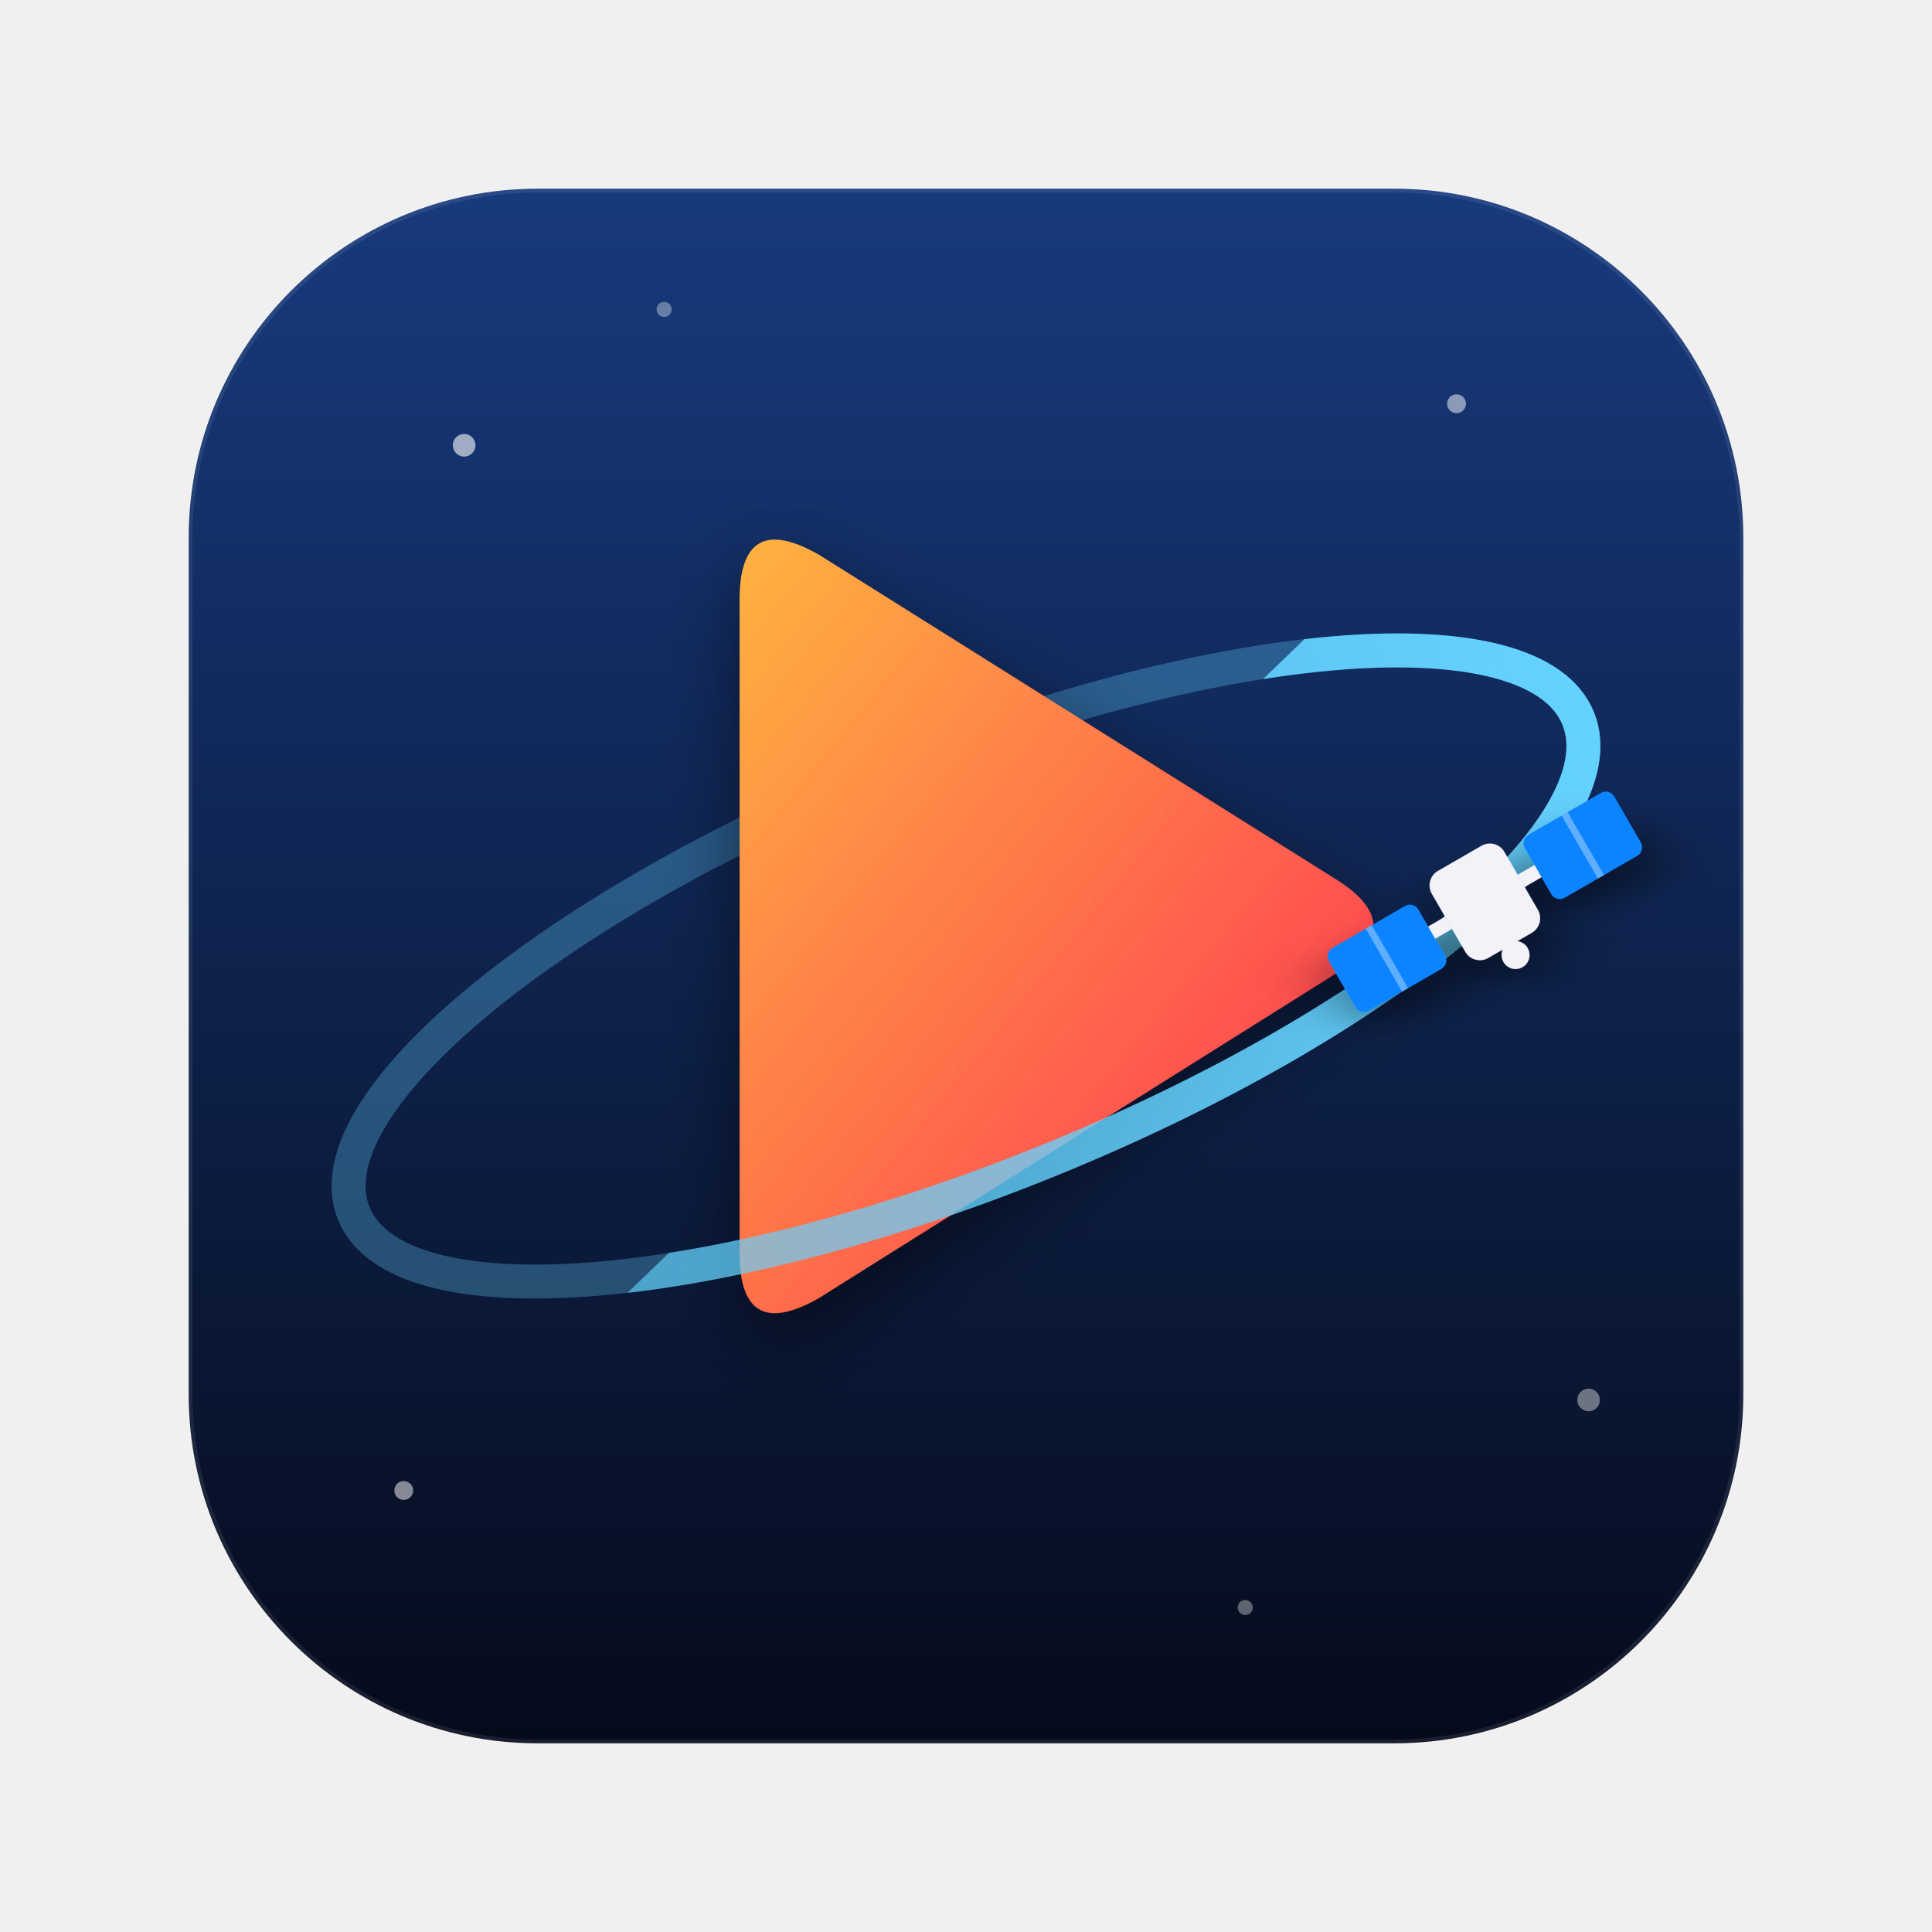
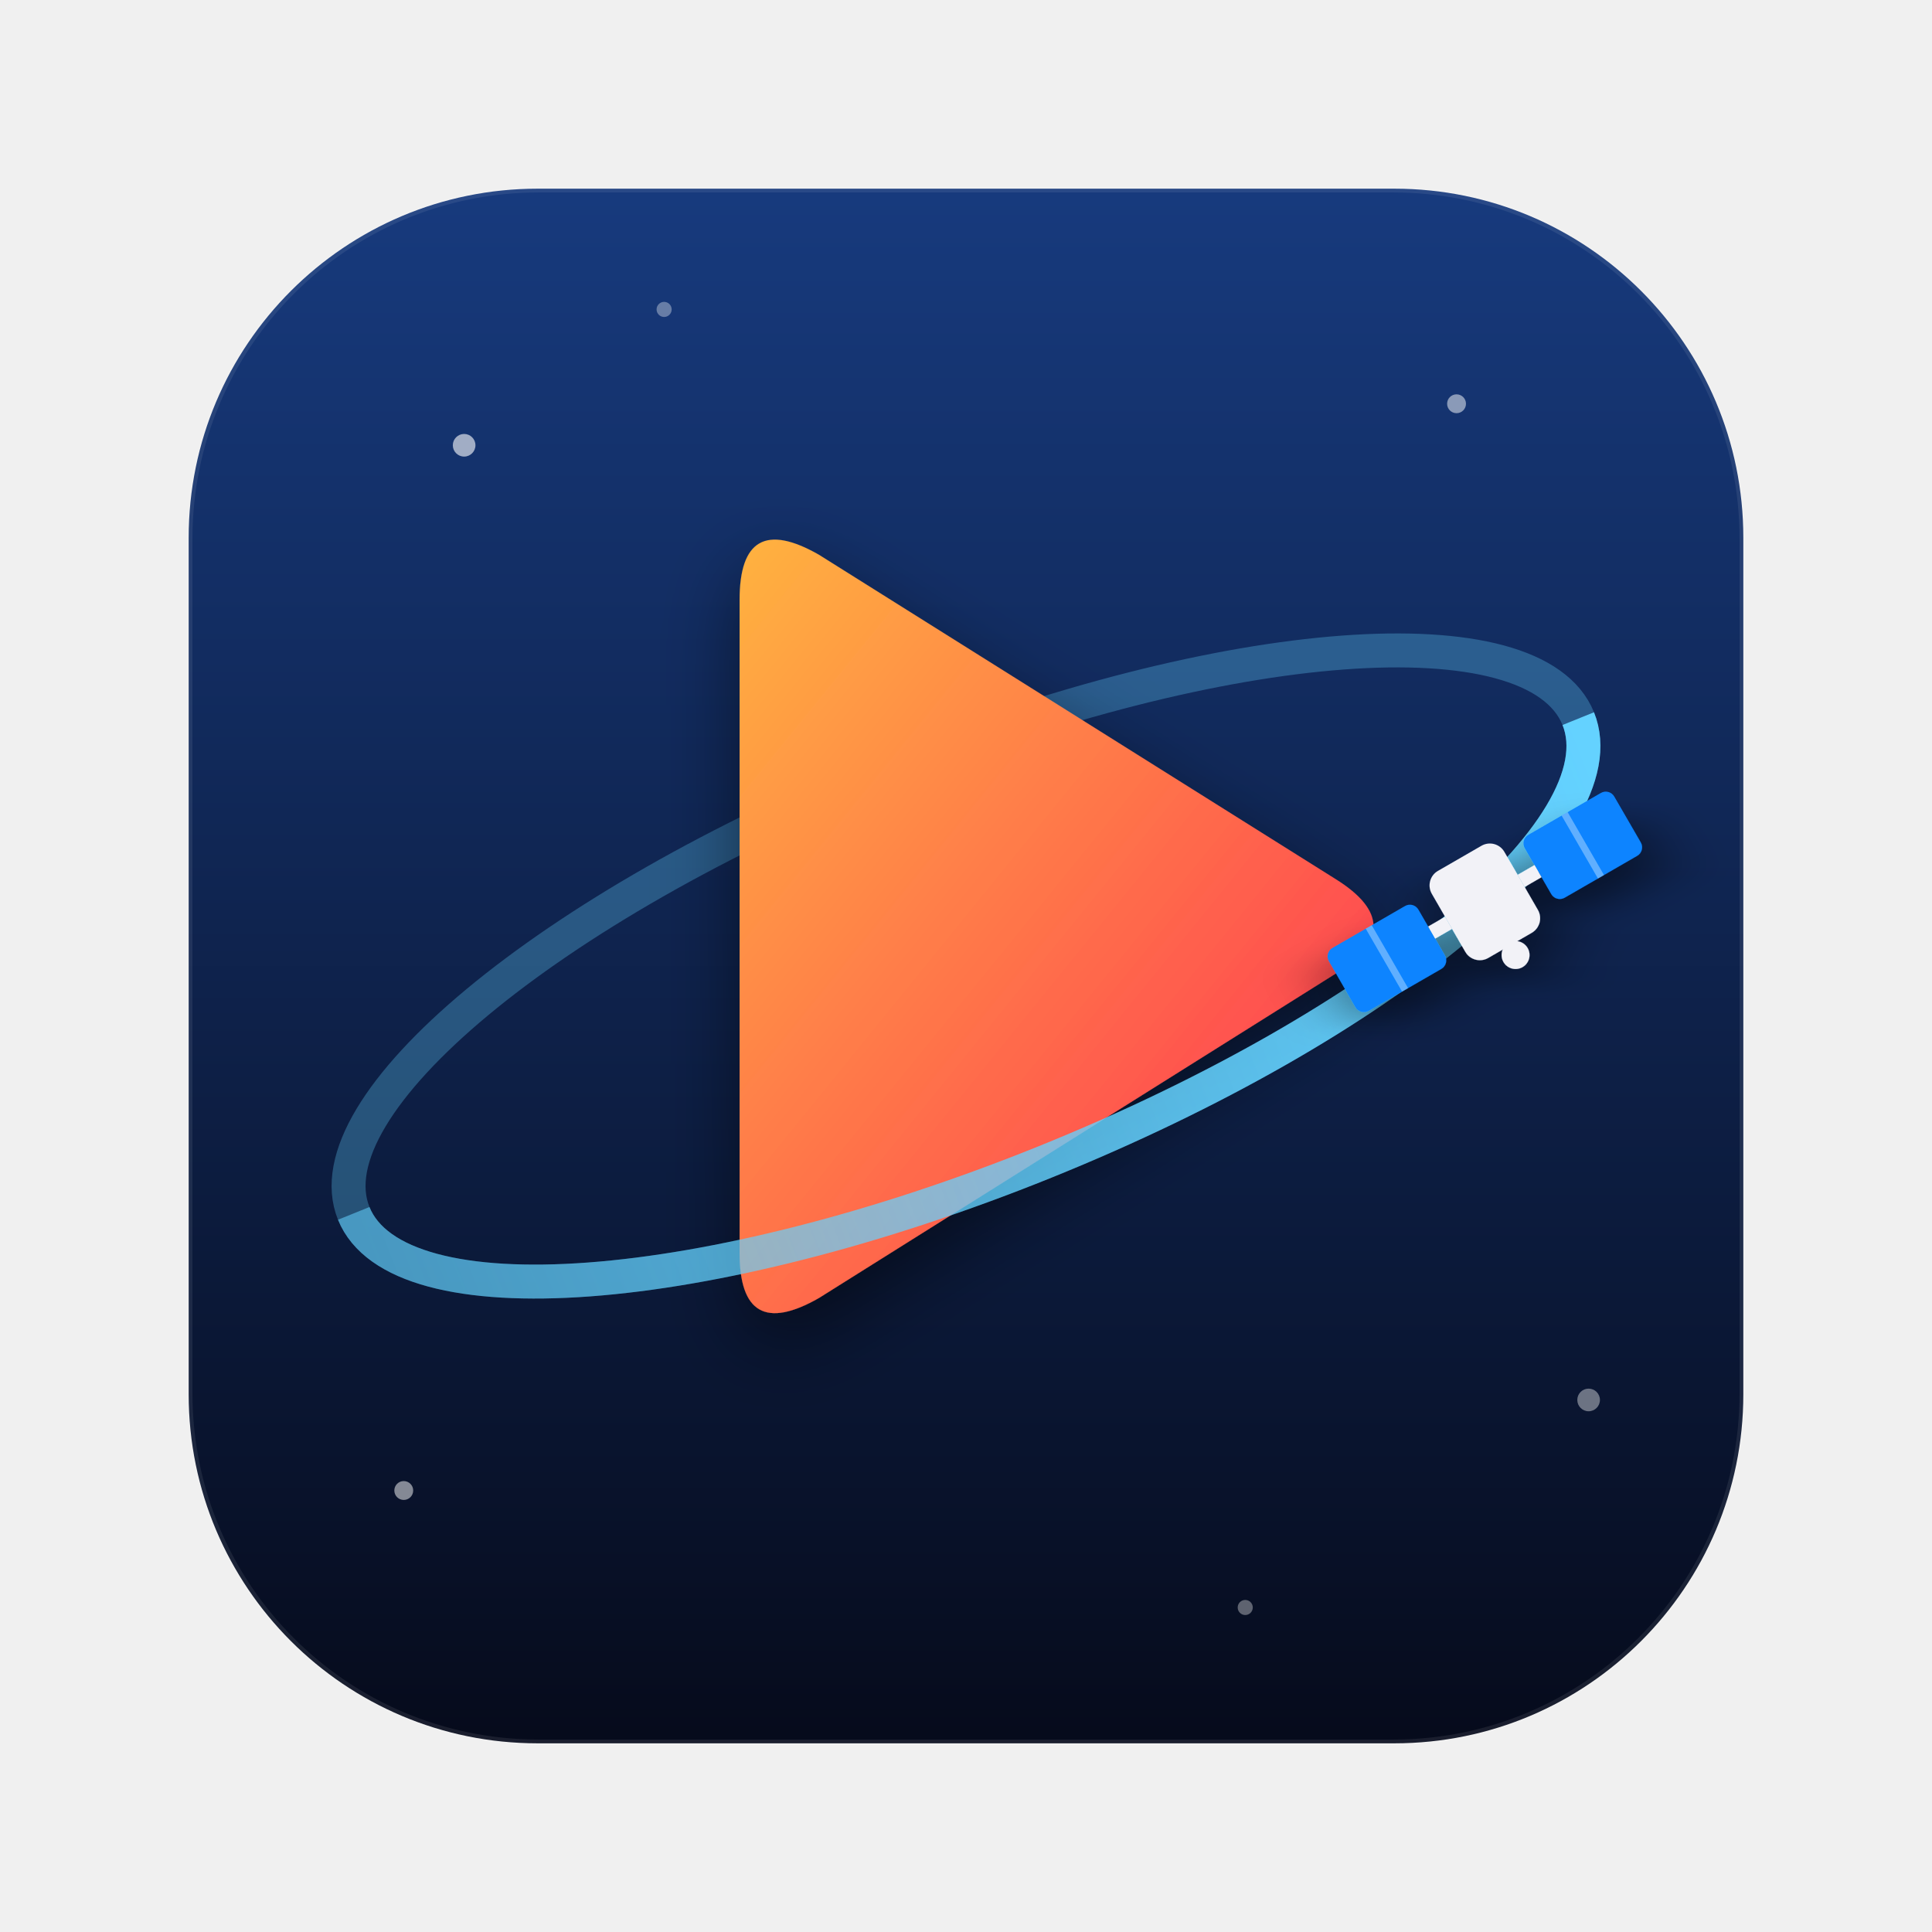
<svg xmlns="http://www.w3.org/2000/svg" viewBox="0 0 1024 1024">
  <defs>
    <linearGradient id="sky" x1="0" y1="0" x2="0" y2="1">
      <stop offset="0" stop-color="#173a7d" />
      <stop offset="1" stop-color="#060b1c" />
    </linearGradient>
    <linearGradient id="play" x1="0" y1="0" x2="1" y2="1">
      <stop offset="0" stop-color="#ffb340" />
      <stop offset="1" stop-color="#ff2d55" />
    </linearGradient>
    <linearGradient id="orbit" x1="0" y1="0" x2="1" y2="0">
      <stop offset="0" stop-color="#64d2ff" stop-opacity="0.55" />
      <stop offset="1" stop-color="#64d2ff" />
    </linearGradient>
-     <clipPath id="front">
-       <rect x="-600" y="0" width="1200" height="400" transform="translate(512 512) rotate(-22)" />
-     </clipPath>
    <filter id="shadow" x="-60%" y="-60%" width="220%" height="220%">
      <feDropShadow dx="0" dy="16" stdDeviation="20" flood-color="#000000" flood-opacity="0.5" />
    </filter>
  </defs>
  <rect x="100" y="100" width="824" height="824" rx="185" fill="url(#sky)" />
  <rect x="100.5" y="100.5" width="823" height="823" rx="185" fill="none" stroke="#ffffff" stroke-opacity="0.08" stroke-width="3" />
  <g fill="#ffffff">
    <circle cx="246" cy="236" r="6" opacity="0.6" />
    <circle cx="772" cy="214" r="5" opacity="0.5" />
    <circle cx="842" cy="742" r="6" opacity="0.4" />
    <circle cx="214" cy="790" r="5" opacity="0.5" />
    <circle cx="352" cy="164" r="4" opacity="0.35" />
    <circle cx="660" cy="852" r="4" opacity="0.35" />
  </g>
  <ellipse cx="512" cy="512" rx="350" ry="112" transform="rotate(-22 512 512)" fill="none" stroke="#64d2ff" stroke-opacity="0.3" stroke-width="18" />
  <path d="M392 318 Q392 270 434 294 L708 466 Q748 491 708 516 L434 688 Q392 712 392 664 Z" fill="url(#play)" filter="url(#shadow)" />
-   <ellipse cx="512" cy="512" rx="350" ry="112" transform="rotate(-22 512 512)" fill="none" stroke="url(#orbit)" stroke-width="18" clip-path="url(#front)" />
+   <path d="M-350 0 A350 112 0 0 0 350 0" transform="translate(512 512) rotate(-22)" fill="none" stroke="url(#orbit)" stroke-width="18" />
  <g transform="translate(787 478) rotate(-30) scale(0.74)" filter="url(#shadow)">
    <rect x="-30" y="-36" width="60" height="72" rx="12" fill="#f2f2f7" />
    <rect x="-118" y="-26" width="74" height="52" rx="7" fill="#0a84ff" />
    <rect x="44" y="-26" width="74" height="52" rx="7" fill="#0a84ff" />
    <path d="M-44 0h14M30 0h14" stroke="#f2f2f7" stroke-width="10" />
    <path d="M-81 -26v52M81 -26v52" stroke="#ffffff" stroke-opacity="0.35" stroke-width="5" />
    <circle cx="0" cy="44" r="10" fill="#f2f2f7" />
  </g>
</svg>
